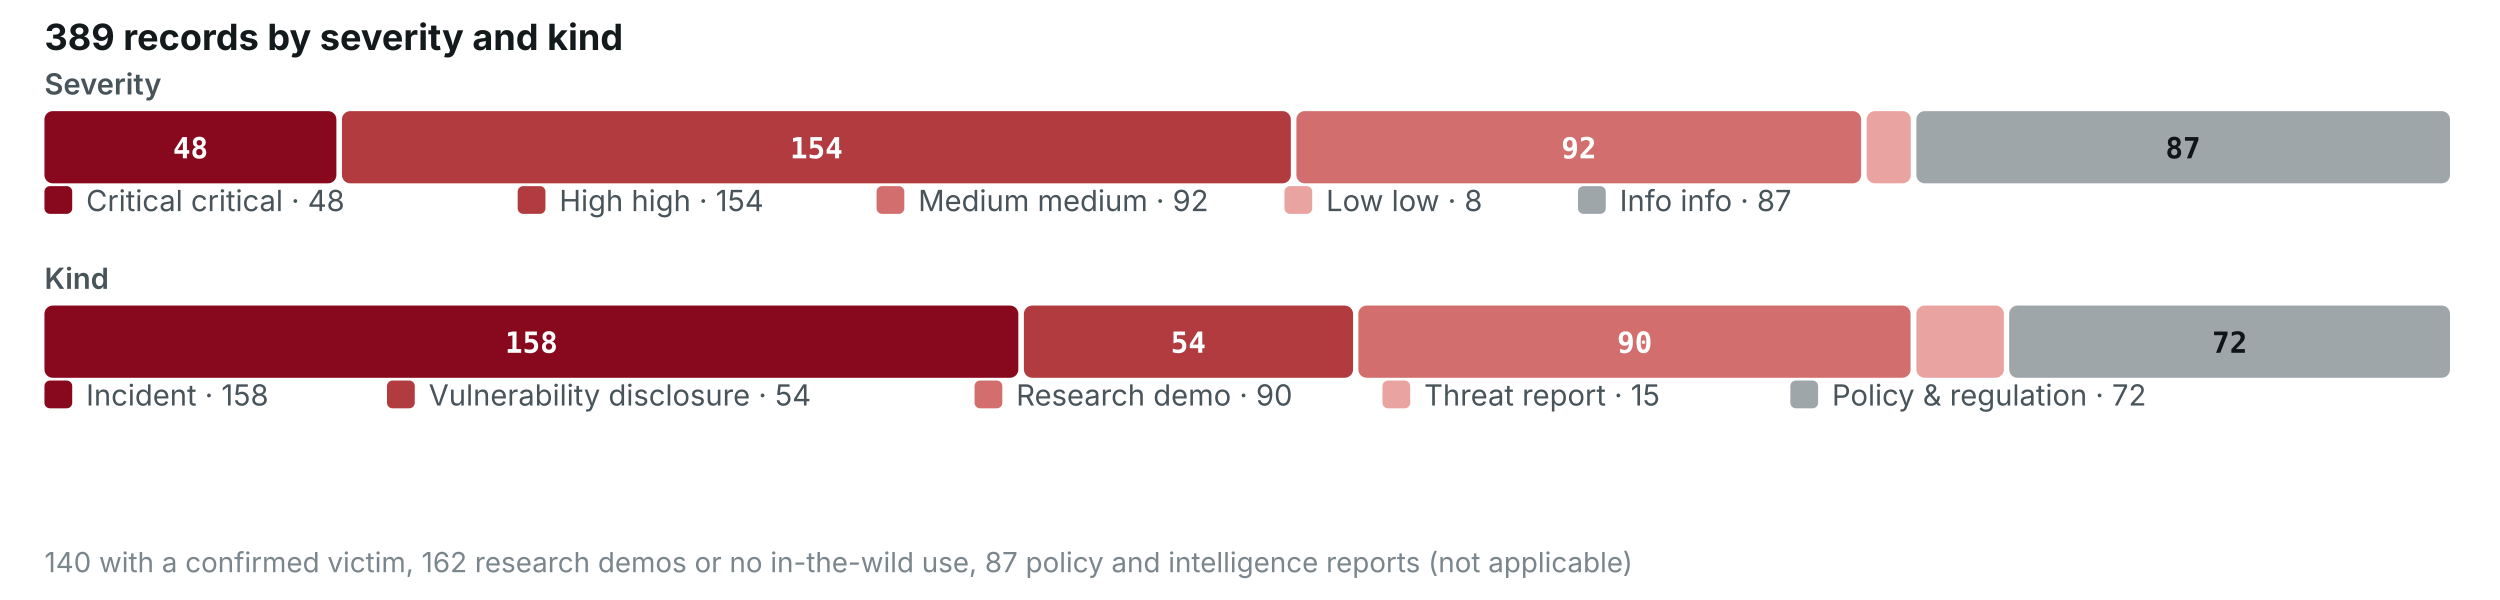
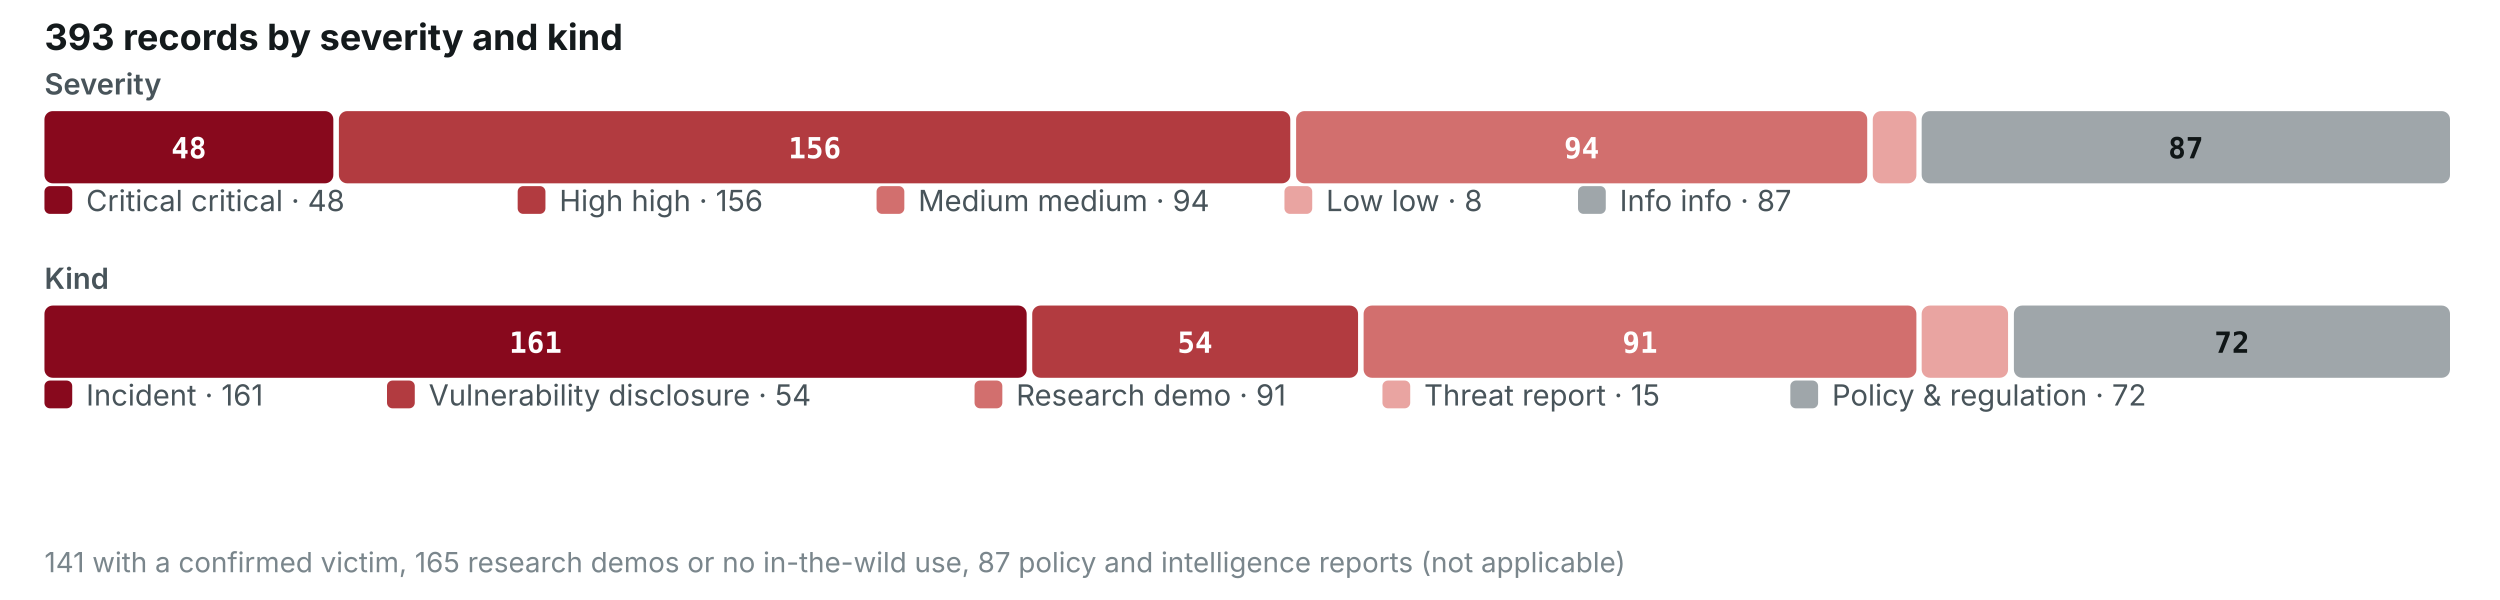
<svg xmlns="http://www.w3.org/2000/svg" viewBox="0 0 900 216" width="900" height="216" role="img" font-family="ui-sans-serif,-apple-system,'Segoe UI','PingFang SC','Microsoft YaHei',sans-serif">
  <rect width="900" height="216" fill="#FFFFFF" />
-   <text x="16" y="18" font-size="13" font-weight="700" fill="#141A1C">389 records by severity and kind</text>
+   <text x="16" y="18" font-size="13" font-weight="700" fill="#141A1C">393 records by severity and kind</text>
  <text x="16" y="34" font-size="10.5" fill="#48545A" font-weight="600">Severity</text>
-   <rect x="16.0" y="40" width="105.1" height="26" rx="3" fill="#88091D" />
-   <text x="68.6" y="57" font-size="10.5" text-anchor="middle" font-family="ui-monospace,'SF Mono','Cascadia Mono','Consolas',monospace" font-weight="700" fill="#FFFFFF">48</text>
-   <rect x="123.1" y="40" width="341.6" height="26" rx="3" fill="#B23B40" />
-   <text x="293.9" y="57" font-size="10.5" text-anchor="middle" font-family="ui-monospace,'SF Mono','Cascadia Mono','Consolas',monospace" font-weight="700" fill="#FFFFFF">154</text>
-   <rect x="466.7" y="40" width="203.3" height="26" rx="3" fill="#D26F6E" />
-   <text x="568.4" y="57" font-size="10.5" text-anchor="middle" font-family="ui-monospace,'SF Mono','Cascadia Mono','Consolas',monospace" font-weight="700" fill="#FFFFFF">92</text>
-   <rect x="672.0" y="40" width="15.9" height="26" rx="3" fill="#E9A4A1" />
-   <rect x="689.9" y="40" width="192.1" height="26" rx="3" fill="#9FA6AA" />
-   <text x="785.9" y="57" font-size="10.5" text-anchor="middle" font-family="ui-monospace,'SF Mono','Cascadia Mono','Consolas',monospace" font-weight="700" fill="#101617">87</text>
+   <rect x="16.0" y="40" width="104.0" height="26" rx="3" fill="#88091D" />
+   <text x="68.0" y="57" font-size="10.5" text-anchor="middle" font-family="ui-monospace,'SF Mono','Cascadia Mono','Consolas',monospace" font-weight="700" fill="#FFFFFF">48</text>
+   <rect x="122.0" y="40" width="342.5" height="26" rx="3" fill="#B23B40" />
+   <text x="293.3" y="57" font-size="10.5" text-anchor="middle" font-family="ui-monospace,'SF Mono','Cascadia Mono','Consolas',monospace" font-weight="700" fill="#FFFFFF">156</text>
+   <rect x="466.6" y="40" width="205.6" height="26" rx="3" fill="#D26F6E" />
+   <text x="569.4" y="57" font-size="10.5" text-anchor="middle" font-family="ui-monospace,'SF Mono','Cascadia Mono','Consolas',monospace" font-weight="700" fill="#FFFFFF">94</text>
+   <rect x="674.2" y="40" width="15.7" height="26" rx="3" fill="#E9A4A1" />
+   <rect x="691.8" y="40" width="190.2" height="26" rx="3" fill="#9FA6AA" />
+   <text x="786.9" y="57" font-size="10.5" text-anchor="middle" font-family="ui-monospace,'SF Mono','Cascadia Mono','Consolas',monospace" font-weight="700" fill="#101617">87</text>
  <rect x="16" y="67" width="10" height="10" rx="2" fill="#88091D" />
  <text x="31" y="76" font-size="10.5" fill="#48545A">Critical critical · 48</text>
  <rect x="186.36" y="67" width="10" height="10" rx="2" fill="#B23B40" />
-   <text x="201.36" y="76" font-size="10.5" fill="#48545A">High high · 154</text>
+   <text x="201.36" y="76" font-size="10.5" fill="#48545A">High high · 156</text>
  <rect x="315.56" y="67" width="10" height="10" rx="2" fill="#D26F6E" />
-   <text x="330.56" y="76" font-size="10.5" fill="#48545A">Medium medium · 92</text>
+   <text x="330.56" y="76" font-size="10.5" fill="#48545A">Medium medium · 94</text>
  <rect x="462.4" y="67" width="10" height="10" rx="2" fill="#E9A4A1" />
  <text x="477.4" y="76" font-size="10.5" fill="#48545A">Low low · 8</text>
  <rect x="568.08" y="67" width="10" height="10" rx="2" fill="#9FA6AA" />
  <text x="583.08" y="76" font-size="10.5" fill="#48545A">Info info · 87</text>
  <text x="16" y="104" font-size="10.5" fill="#48545A" font-weight="600">Kind</text>
-   <rect x="16.0" y="110" width="350.6" height="26" rx="3" fill="#88091D" />
-   <text x="191.3" y="127" font-size="10.5" text-anchor="middle" font-family="ui-monospace,'SF Mono','Cascadia Mono','Consolas',monospace" font-weight="700" fill="#FFFFFF">158</text>
-   <rect x="368.6" y="110" width="118.5" height="26" rx="3" fill="#B23B40" />
-   <text x="427.8" y="127" font-size="10.5" text-anchor="middle" font-family="ui-monospace,'SF Mono','Cascadia Mono','Consolas',monospace" font-weight="700" fill="#FFFFFF">54</text>
-   <rect x="489.0" y="110" width="198.8" height="26" rx="3" fill="#D26F6E" />
-   <text x="588.5" y="127" font-size="10.5" text-anchor="middle" font-family="ui-monospace,'SF Mono','Cascadia Mono','Consolas',monospace" font-weight="700" fill="#FFFFFF">90</text>
-   <rect x="689.9" y="110" width="31.5" height="26" rx="3" fill="#E9A4A1" />
-   <rect x="723.3" y="110" width="158.7" height="26" rx="3" fill="#9FA6AA" />
-   <text x="802.7" y="127" font-size="10.5" text-anchor="middle" font-family="ui-monospace,'SF Mono','Cascadia Mono','Consolas',monospace" font-weight="700" fill="#101617">72</text>
+   <rect x="16.0" y="110" width="353.6" height="26" rx="3" fill="#88091D" />
+   <text x="192.8" y="127" font-size="10.5" text-anchor="middle" font-family="ui-monospace,'SF Mono','Cascadia Mono','Consolas',monospace" font-weight="700" fill="#FFFFFF">161</text>
+   <rect x="371.6" y="110" width="117.3" height="26" rx="3" fill="#B23B40" />
+   <text x="430.2" y="127" font-size="10.5" text-anchor="middle" font-family="ui-monospace,'SF Mono','Cascadia Mono','Consolas',monospace" font-weight="700" fill="#FFFFFF">54</text>
+   <rect x="490.9" y="110" width="199.0" height="26" rx="3" fill="#D26F6E" />
+   <text x="590.4" y="127" font-size="10.5" text-anchor="middle" font-family="ui-monospace,'SF Mono','Cascadia Mono','Consolas',monospace" font-weight="700" fill="#FFFFFF">91</text>
+   <rect x="691.8" y="110" width="31.1" height="26" rx="3" fill="#E9A4A1" />
+   <rect x="725.0" y="110" width="157.0" height="26" rx="3" fill="#9FA6AA" />
+   <text x="803.5" y="127" font-size="10.5" text-anchor="middle" font-family="ui-monospace,'SF Mono','Cascadia Mono','Consolas',monospace" font-weight="700" fill="#101617">72</text>
  <rect x="16" y="137" width="10" height="10" rx="2" fill="#88091D" />
-   <text x="31" y="146" font-size="10.5" fill="#48545A">Incident · 158</text>
+   <text x="31" y="146" font-size="10.5" fill="#48545A">Incident · 161</text>
  <rect x="139.32" y="137" width="10" height="10" rx="2" fill="#B23B40" />
  <text x="154.32" y="146" font-size="10.5" fill="#48545A">Vulnerability disclosure · 54</text>
  <rect x="350.84" y="137" width="10" height="10" rx="2" fill="#D26F6E" />
-   <text x="365.84" y="146" font-size="10.5" fill="#48545A">Research demo · 90</text>
+   <text x="365.84" y="146" font-size="10.5" fill="#48545A">Research demo · 91</text>
  <rect x="497.68" y="137" width="10" height="10" rx="2" fill="#E9A4A1" />
  <text x="512.68" y="146" font-size="10.5" fill="#48545A">Threat report · 15</text>
  <rect x="644.52" y="137" width="10" height="10" rx="2" fill="#9FA6AA" />
  <text x="659.52" y="146" font-size="10.5" fill="#48545A">Policy &amp; regulation · 72</text>
-   <text x="16" y="206" font-size="10" fill="#7A868C">140 with a confirmed victim, 162 research demos or no in-the-wild use, 87 policy and intelligence reports (not applicable)</text>
+   <text x="16" y="206" font-size="10" fill="#7A868C">141 with a confirmed victim, 165 research demos or no in-the-wild use, 87 policy and intelligence reports (not applicable)</text>
</svg>
